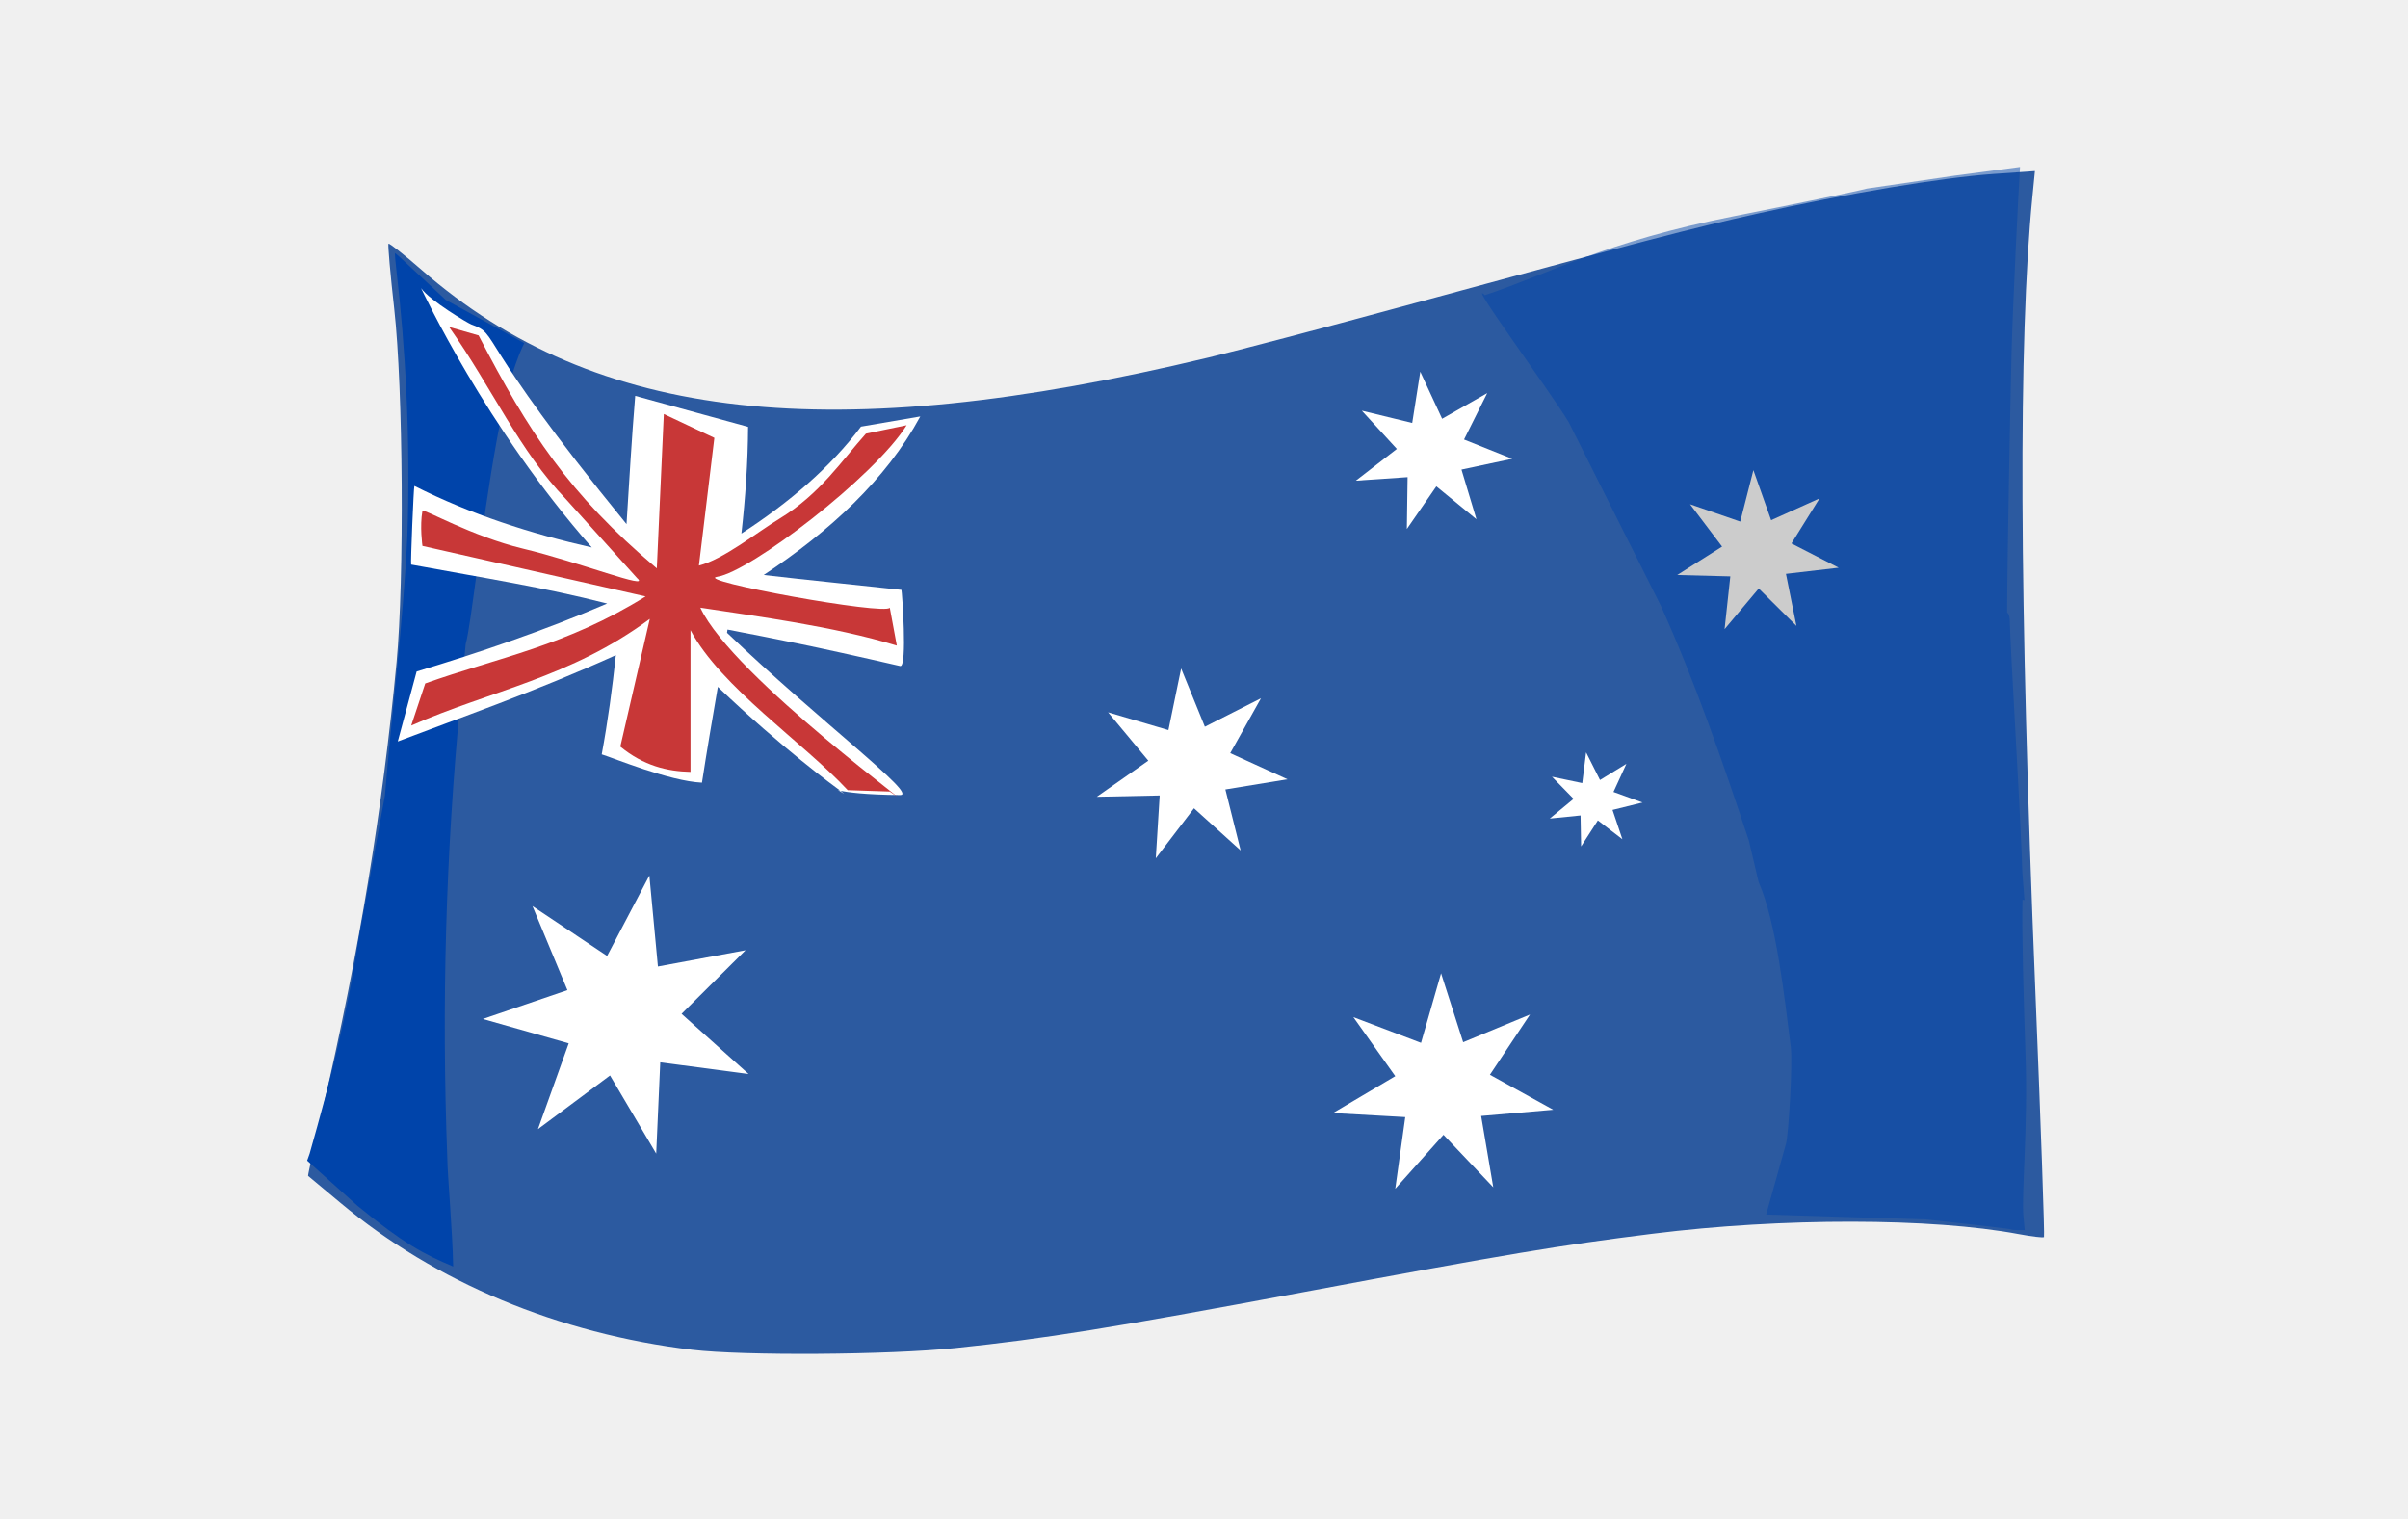
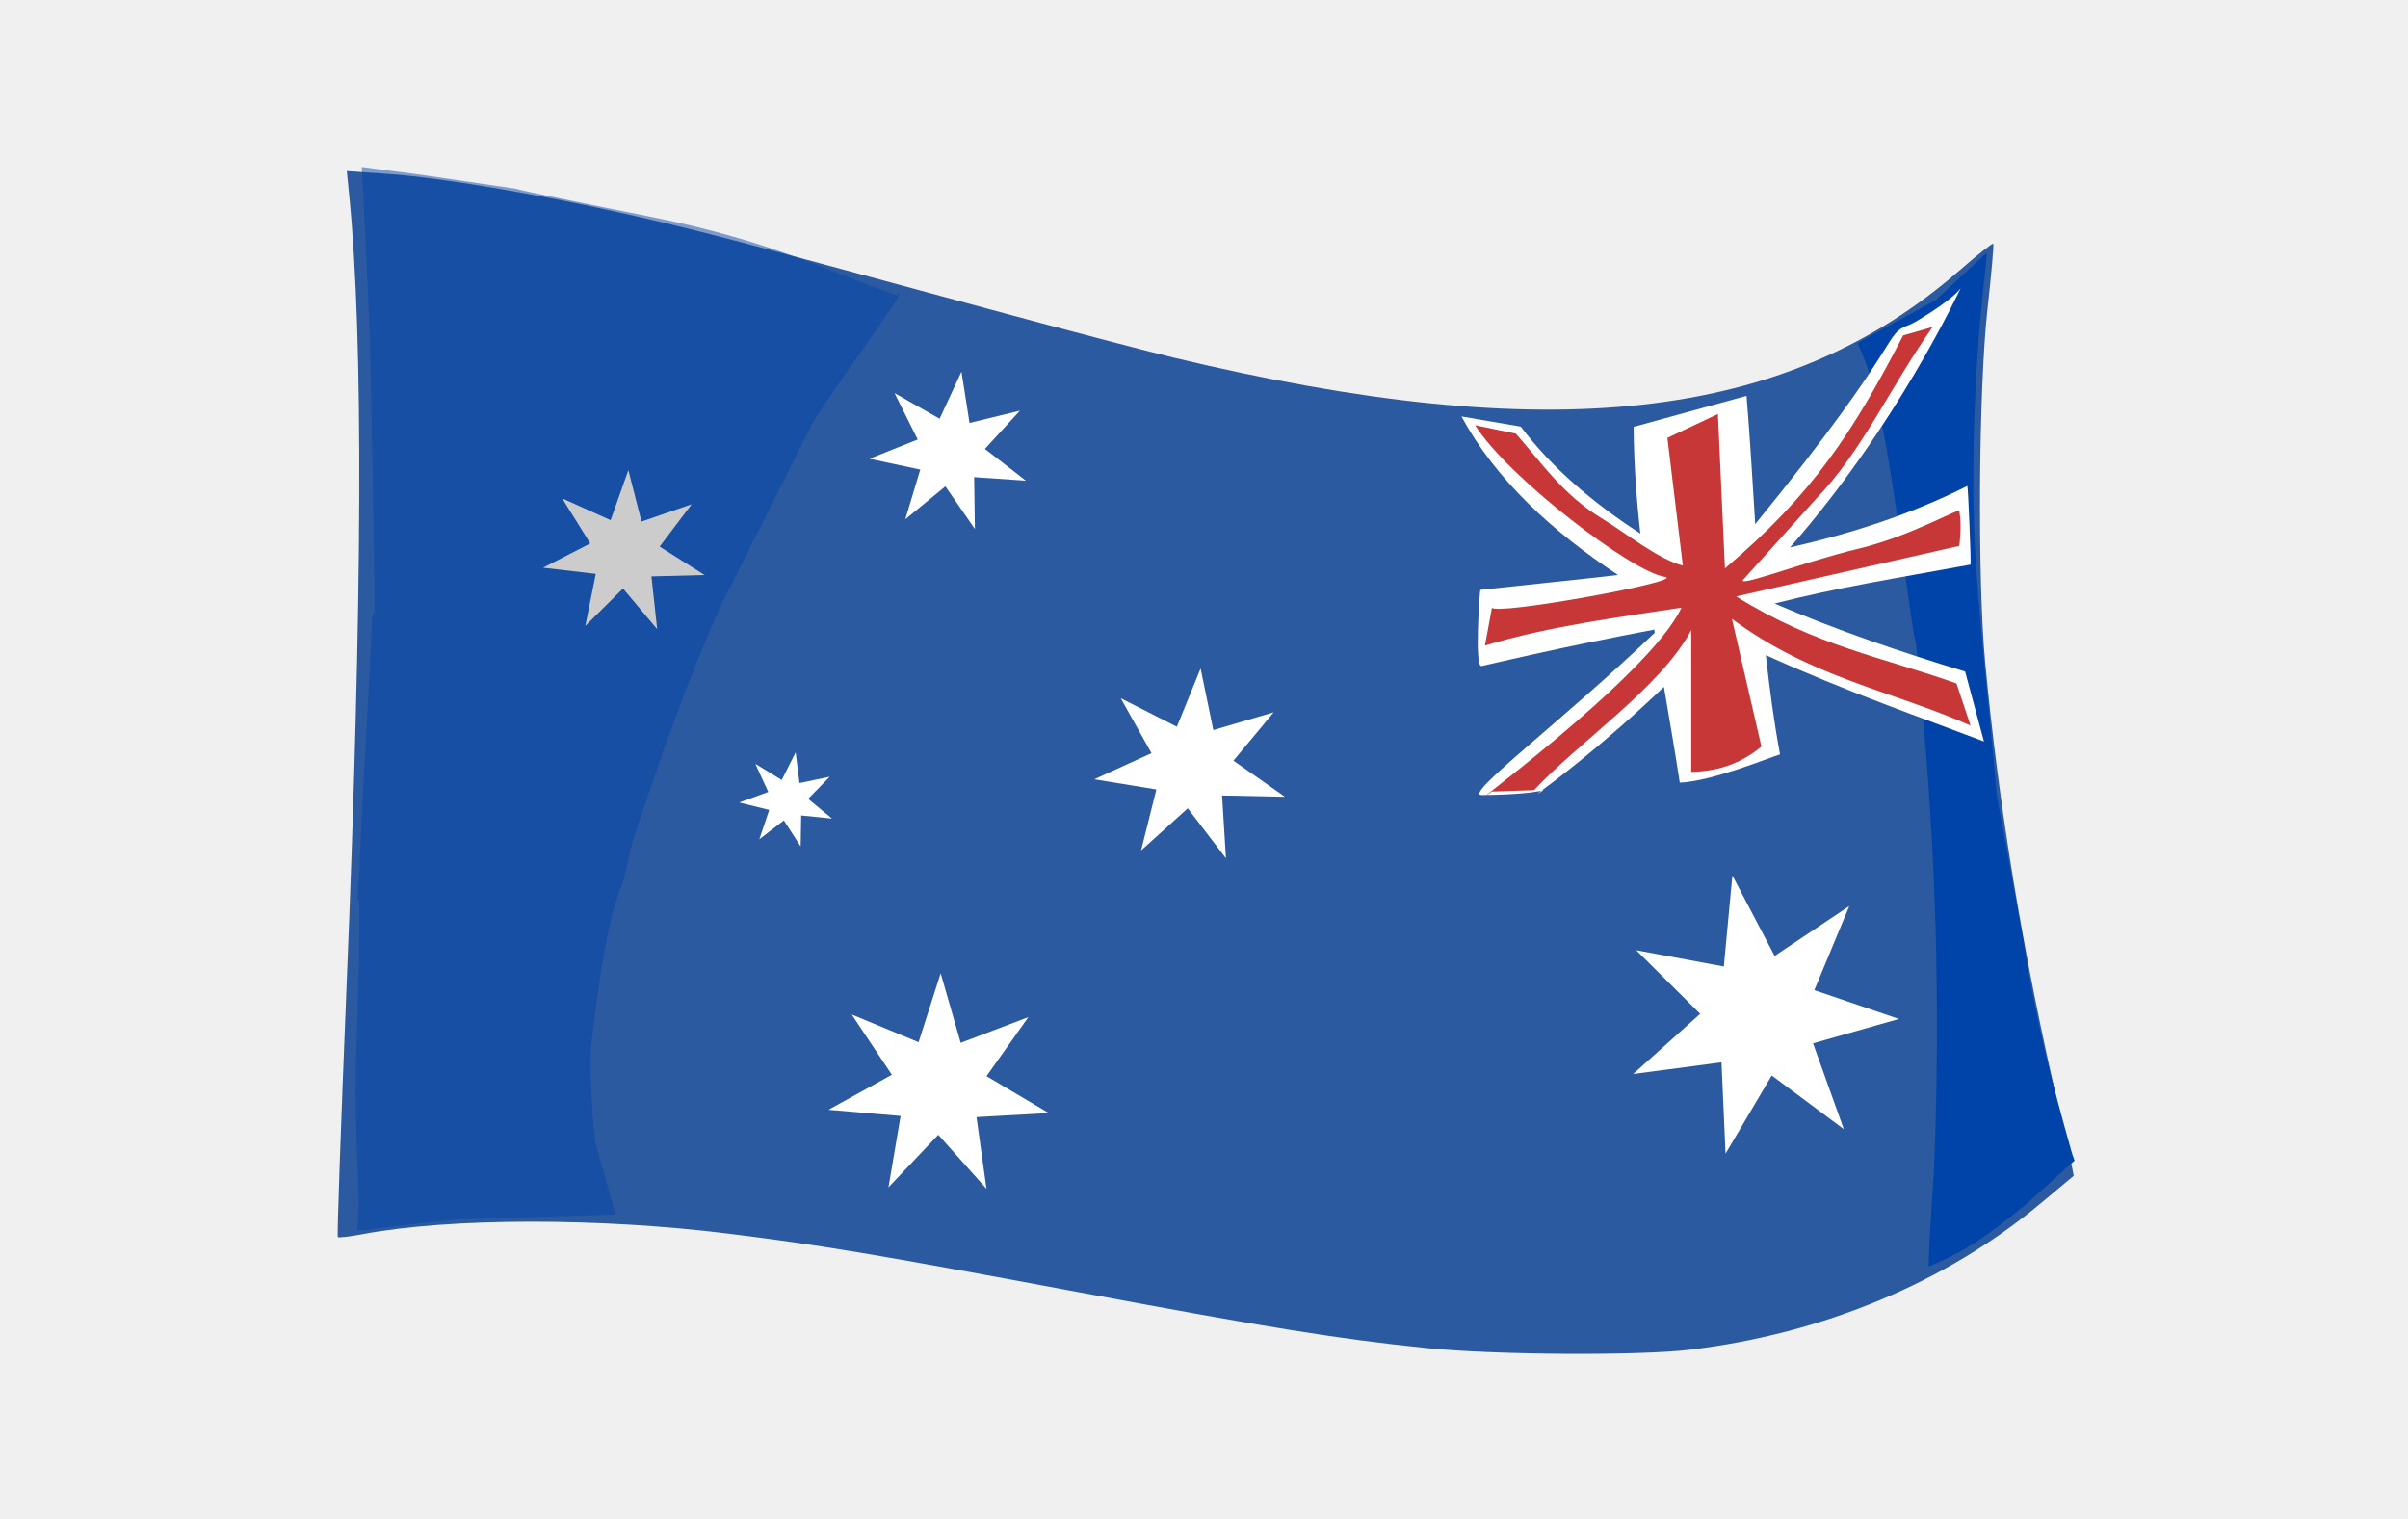
<svg xmlns="http://www.w3.org/2000/svg" width="303.307" height="191.268" id="svg4363" version="1.1">
  <defs id="defs4365">
    </defs>
-   <g id="layer1" transform="translate(0,-861.0945)">
+   <g id="layer1" transform="translate(300,-861.0945) scale(-1,1)">
    <path style="fill:#2c5aa0;fill-opacity:1" d="m 87.145,1031.1 c -16.8,-2.016 -32.334,-8.507 -44.246,-18.488 -2.203,-1.846 -4.045,-3.381 -4.093,-3.412 -0.049,-0.031 0.805,-3.913 1.896,-8.628 4.513,-19.495 7.52,-37.724 9.251,-56.081 0.984,-10.432 0.825,-34.48 -0.293,-44.461 -0.496,-4.43 -0.824,-8.139 -0.727,-8.242 0.096,-0.103 1.983,1.39 4.192,3.318 21.911,19.117 51.647,22.421 99.122,11.014 3.651,-0.877 14.335,-3.687 23.743,-6.245 32,-8.699 36.658,-9.919 45.265,-11.854 11.312,-2.543 23.278,-4.554 29.801,-5.009 l 5.26,-0.367 -0.327,3.327 c -1.773,18.05 -1.651,50.381 0.376,99.796 0.698,17.024 1.19,31.038 1.092,31.142 -0.098,0.104 -1.522,-0.064 -3.166,-0.372 -10.995,-2.063 -29.858,-2.083 -46.134,-0.049 -11.785,1.473 -18.051,2.521 -43.911,7.344 -24.519,4.573 -32.599,5.872 -43.855,7.048 -8.417,0.88 -26.741,1.001 -33.245,0.221 l 0,-10e-5 z" id="path3428" />
    <path style="fill:#0044aa;fill-opacity:1" d="m 49.75,892.969 c -0.032,0.031 0.056,1.163 0.219,2.531 1.018,8.583 1.797,20.819 1.336,33.156 -0.47,10.356 -1.985,22.484 -2.82,32.641 l -3.325,18.101 C 43.673,989.195 41.706,996.861 39,1006.407 l -0.312,0.875 6.356,5.7 c 5.8,4.749 8.328,6.078 12.039,7.637 -0.08,-4.445 -0.722,-11.595 -0.739,-13.649 C 55.606,987.657 56.144,968.549 58,949.313 l 0.656,-7.094 c 0.718,-2.494 1.904,-14.557 3.883,-25.505 1.72,-9.517 3.533,-12.366 3.492,-12.401 -0.041,-0.035 -2.276,-1.278 -4.969,-2.75 l -4.906,-2.688 -3.188,-2.969 c -1.75,-1.646 -3.186,-2.969 -3.219,-2.938 z" id="path3253" />
    <path style="fill:#0044aa;fill-opacity:0.485" d="m 254.438,21.031 -8.219,1.094 -11.062,1.625 c -1.462,0.385 -9.242,1.99 -16.719,3.469 -16.299,3.224 -23.474,7.332 -31.406,9.958 -2.42,-2.298 8.121,11.965 10.556,15.99 L 209.188,76.281 c 4.337,9.609 7.774,19.597 11.094,29.594 l 1.23,5.219 c 2.245,5.131 3.232,14.325 4.051,20.781 0.261,2.078 -0.291,11.086 -0.594,12.156 l -2.508,8.946 20.071,0.617 c 5.843,0.623 10.686,1.19 10.75,1.25 0.064,0.059 0.482,0.094 0.938,0.094 l 0.812,0 -0.156,-1.688 c -0.28,-2.739 0.581,-11.116 0.258,-20.375 -0.241,-6.916 -0.484,-15.613 -0.383,-19.562 l 0.25,0.062 -0.281,-3.656 c -0.003,-1.211 -0.352,-8.452 -0.781,-16.062 -0.43,-7.611 -0.78,-14.455 -0.781,-15.219 -8.5e-4,-0.626 -0.046,-0.98 -0.344,-1.312 0.013,-6.455 0.419,-27.371 0.562,-32.812 0.169,-6.386 0.846,-19.802 1.062,-23.281 z" transform="translate(0,861.0945)" id="path3404" />
    <path style="fill:#ffffff;fill-opacity:1" d="m 53.041,897.395 c 0.201,0.391 8.081,17.403 21.5,32.656 -7.688,-1.739 -15.206,-4.154 -22.344,-7.75 -0.094,0.101 -0.487,9.664 -0.406,9.906 9.473,1.743 16.51,2.828 24.688,4.906 -7.948,3.416 -16.243,6.224 -24,8.562 l -2.375,8.812 c 7.342,-2.805 17.332,-6.28 27.469,-10.875 -0.448,4.149 -1.002,8.308 -1.781,12.5 1.515,0.466 8.497,3.362 12.625,3.562 0.611,-3.976 1.304,-8.004 2,-12.062 8.11,7.748 14.754,12.585 15.406,13.062 -0.552,-0.124 -0.213,-0.087 0.5,0.406 0.032,0.022 -0.398,-0.346 -0.438,-0.375 0.831,0.165 2.982,0.487 7.5,0.531 2.323,0.023 -10.096,-9.255 -21.812,-20.438 0.022,-0.136 0.04,-0.271 0.062,-0.406 6.046,1.173 10.551,2.014 21.75,4.594 0.934,0.215 0.225,-9.525 0.156,-9.594 -5.752,-0.632 -11.544,-1.202 -17.344,-1.875 8.257,-5.463 15.404,-11.994 19.719,-19.969 l -7.469,1.281 c -3.864,5.148 -9.092,9.605 -15.062,13.469 0.506,-4.487 0.816,-8.982 0.844,-13.438 l -14.219,-3.906 c -0.446,5.398 -0.754,10.778 -1.094,16.156 -19.526,-23.931 -15.843,-23.811 -19.562,-25.156 -0.377,-0.136 -5.201,-2.978 -6.312,-4.562 z" id="path4320" />
    <path style="fill:none" d="M -1.075,90.448 C -21.408,85.52 -31.05,83.11 -31.105,82.944 c -0.081,-0.245 0.308,-9.783 0.404,-9.884 0.028,-0.029 3.718,1.347 8.2,3.058 l 8.15,3.112 21.309,2.708 c 11.72,1.489 21.344,2.743 21.387,2.785 0.067,0.067 0.617,12.945 0.554,12.975 -0.013,0.006 -13.501,-3.255 -29.973,-7.248 l 0,0 z" id="path4328" transform="translate(0,861.0945)" />
    <path style="fill:none" d="M -1.075,90.448 C -21.408,85.52 -31.05,83.11 -31.105,82.944 c -0.081,-0.245 0.308,-9.783 0.404,-9.884 0.028,-0.029 3.718,1.347 8.2,3.058 l 8.15,3.112 21.309,2.708 c 11.72,1.489 21.344,2.743 21.387,2.785 0.067,0.067 0.617,12.945 0.554,12.975 -0.013,0.006 -13.501,-3.255 -29.973,-7.248 l 0,0 z" id="path4330" transform="translate(0,861.0945)" />
    <path style="fill:none" d="M -1.075,90.448 C -21.408,85.52 -31.05,83.11 -31.105,82.944 c -0.081,-0.245 0.308,-9.783 0.404,-9.884 0.028,-0.029 3.718,1.347 8.2,3.058 l 8.15,3.112 21.309,2.708 c 11.72,1.489 21.344,2.743 21.387,2.785 0.067,0.067 0.617,12.945 0.554,12.975 -0.013,0.006 -13.501,-3.255 -29.973,-7.248 l 0,0 z" id="path4332" transform="translate(0,861.0945)" />
    <path style="fill:none" d="M -1.075,90.448 C -21.408,85.52 -31.05,83.11 -31.105,82.944 c -0.081,-0.245 0.308,-9.783 0.404,-9.884 0.028,-0.029 3.718,1.347 8.2,3.058 l 8.15,3.112 21.309,2.708 c 11.72,1.489 21.344,2.743 21.387,2.785 0.067,0.067 0.617,12.945 0.554,12.975 -0.013,0.006 -13.501,-3.255 -29.973,-7.248 l 0,0 z" id="path4334" transform="translate(0,861.0945)" />
    <path style="fill:none" d="M -1.075,90.448 C -21.408,85.52 -31.05,83.11 -31.105,82.944 c -0.081,-0.245 0.308,-9.783 0.404,-9.884 0.028,-0.029 3.718,1.347 8.2,3.058 l 8.15,3.112 21.309,2.708 c 11.72,1.489 21.344,2.743 21.387,2.785 0.067,0.067 0.617,12.945 0.554,12.975 -0.013,0.006 -13.501,-3.255 -29.973,-7.248 l 0,0 z" id="path4336" transform="translate(0,861.0945)" />
    <path style="fill:none" d="M -1.075,90.448 C -21.408,85.52 -31.05,83.11 -31.105,82.944 c -0.081,-0.245 0.308,-9.783 0.404,-9.884 0.028,-0.029 3.718,1.347 8.2,3.058 l 8.15,3.112 21.309,2.708 c 11.72,1.489 21.344,2.743 21.387,2.785 0.067,0.067 0.617,12.945 0.554,12.975 -0.013,0.006 -13.501,-3.255 -29.973,-7.248 l 0,0 z" id="path4338" transform="translate(0,861.0945)" />
    <path style="fill:#c83737;fill-opacity:1" d="M 83.615,52.144 82.731,71.59 C 71.595,62.181 66.576,54.381 60.281,42.245 l -3.712,-1.061 c 5.459,7.749 8.852,15.631 14.731,21.701 l 8.957,9.942 c 1.802,1.557 -7.291,-2.026 -14.368,-3.72 -6.473,-1.55 -12.616,-5.113 -12.679,-4.766 -0.354,1.945 0,4.419 0,4.419 l 28.107,6.364 c -9.989,6.236 -18.614,7.697 -27.754,10.96 l -1.768,5.303 C 61.813,86.966 71.83,85.376 81.848,77.954 L 78.135,94.041 c 2.946,2.415 5.893,3.112 8.839,3.182 l 0,-17.854 c 3.813,7.19 14.222,14.139 19.799,20.153 l 5.303,0.177 C 118.067,103.909 92.245,85.297 88.212,76.54 95.4,77.652 104.888,78.853 112.96,81.313 L 112.076,76.54 C 111.624,77.558 87.234,73.111 90.333,72.651 94.487,72.034 110.169,60.025 114.198,53.559 l -5.127,1.061 c -3.062,3.404 -5.772,7.605 -10.888,10.709 -2.804,1.702 -7.081,5.138 -10.149,5.908 l 1.945,-16.087 -6.364,-3.005 z" id="path4350" transform="translate(0,861.0945)" />
    <path style="fill:#ffffff;fill-opacity:1" id="path4354" d="m 79.099,138.235 -5.575,-9.195 -8.701,6.313 3.713,-10.092 -10.361,-2.867 10.205,-3.389 -4.219,-9.888 9.013,5.866 5.1,-9.463 1.033,10.703 10.579,-1.913 -7.724,7.481 8.091,7.078 -10.665,-1.374 -0.489,10.739 z" transform="matrix(1.043239,0,0,1.070802,0.1341461,858.3783)" />
    <path style="fill:#ffffff;fill-opacity:1" id="path4356" d="m 180.312,61.867 -5.049,-4.146 -3.715,5.374 0.093,-6.532 -6.518,0.446 5.165,-4 -4.412,-4.818 6.348,1.545 1.016,-6.454 2.75,5.926 5.679,-3.23 -2.918,5.845 6.066,2.426 -6.389,1.362 1.885,6.255 z" transform="translate(5.656854,864.63)" />
    <path style="fill:#ffffff;fill-opacity:1" id="path4358" d="m 149.907,98.637 -5.878,-5.314 -4.811,6.296 0.49,-7.909 -7.922,0.164 6.489,-4.548 -5.068,-6.091 7.601,2.238 1.603,-7.76 2.99,7.338 7.066,-3.585 -3.873,6.913 7.209,3.289 -7.82,1.282 1.923,7.687 z" transform="translate(6.363961,869.5798)" />
    <path style="fill:#cccccc;fill-opacity:1" id="path4360" d="m 210.718,73.181 -4.747,-4.711 -4.303,5.12 0.723,-6.649 -6.686,-0.172 5.649,-3.58 -4.034,-5.335 6.321,2.185 1.656,-6.48 2.233,6.304 6.099,-2.746 -3.537,5.677 5.949,3.056 -6.643,0.774 1.32,6.557 z" transform="translate(15.55635,866.7513)" />
    <path style="fill:#ffffff;fill-opacity:1" id="path4362" d="m 204.354,105.708 -3.09,-2.375 -2.111,3.275 -0.07,-3.896 -3.877,0.391 3.002,-2.484 -2.723,-2.787 3.814,0.799 0.481,-3.867 1.753,3.48 3.323,-2.035 -1.627,3.541 3.663,1.33 -3.783,0.935 1.244,3.693 z" transform="translate(0,861.0945)" />
    <path style="fill:#ffffff;fill-opacity:1" id="path4364" d="m 183.848,142.477 -6.273,-6.614 -6.074,6.798 1.26,-9.029 -9.102,-0.511 7.844,-4.644 -5.276,-7.434 8.522,3.237 2.523,-8.76 2.782,8.681 8.422,-3.489 -5.053,7.588 7.979,4.409 -9.083,0.781 1.528,8.987 z" transform="translate(4.242641,868.1656)" />
  </g>
</svg>
